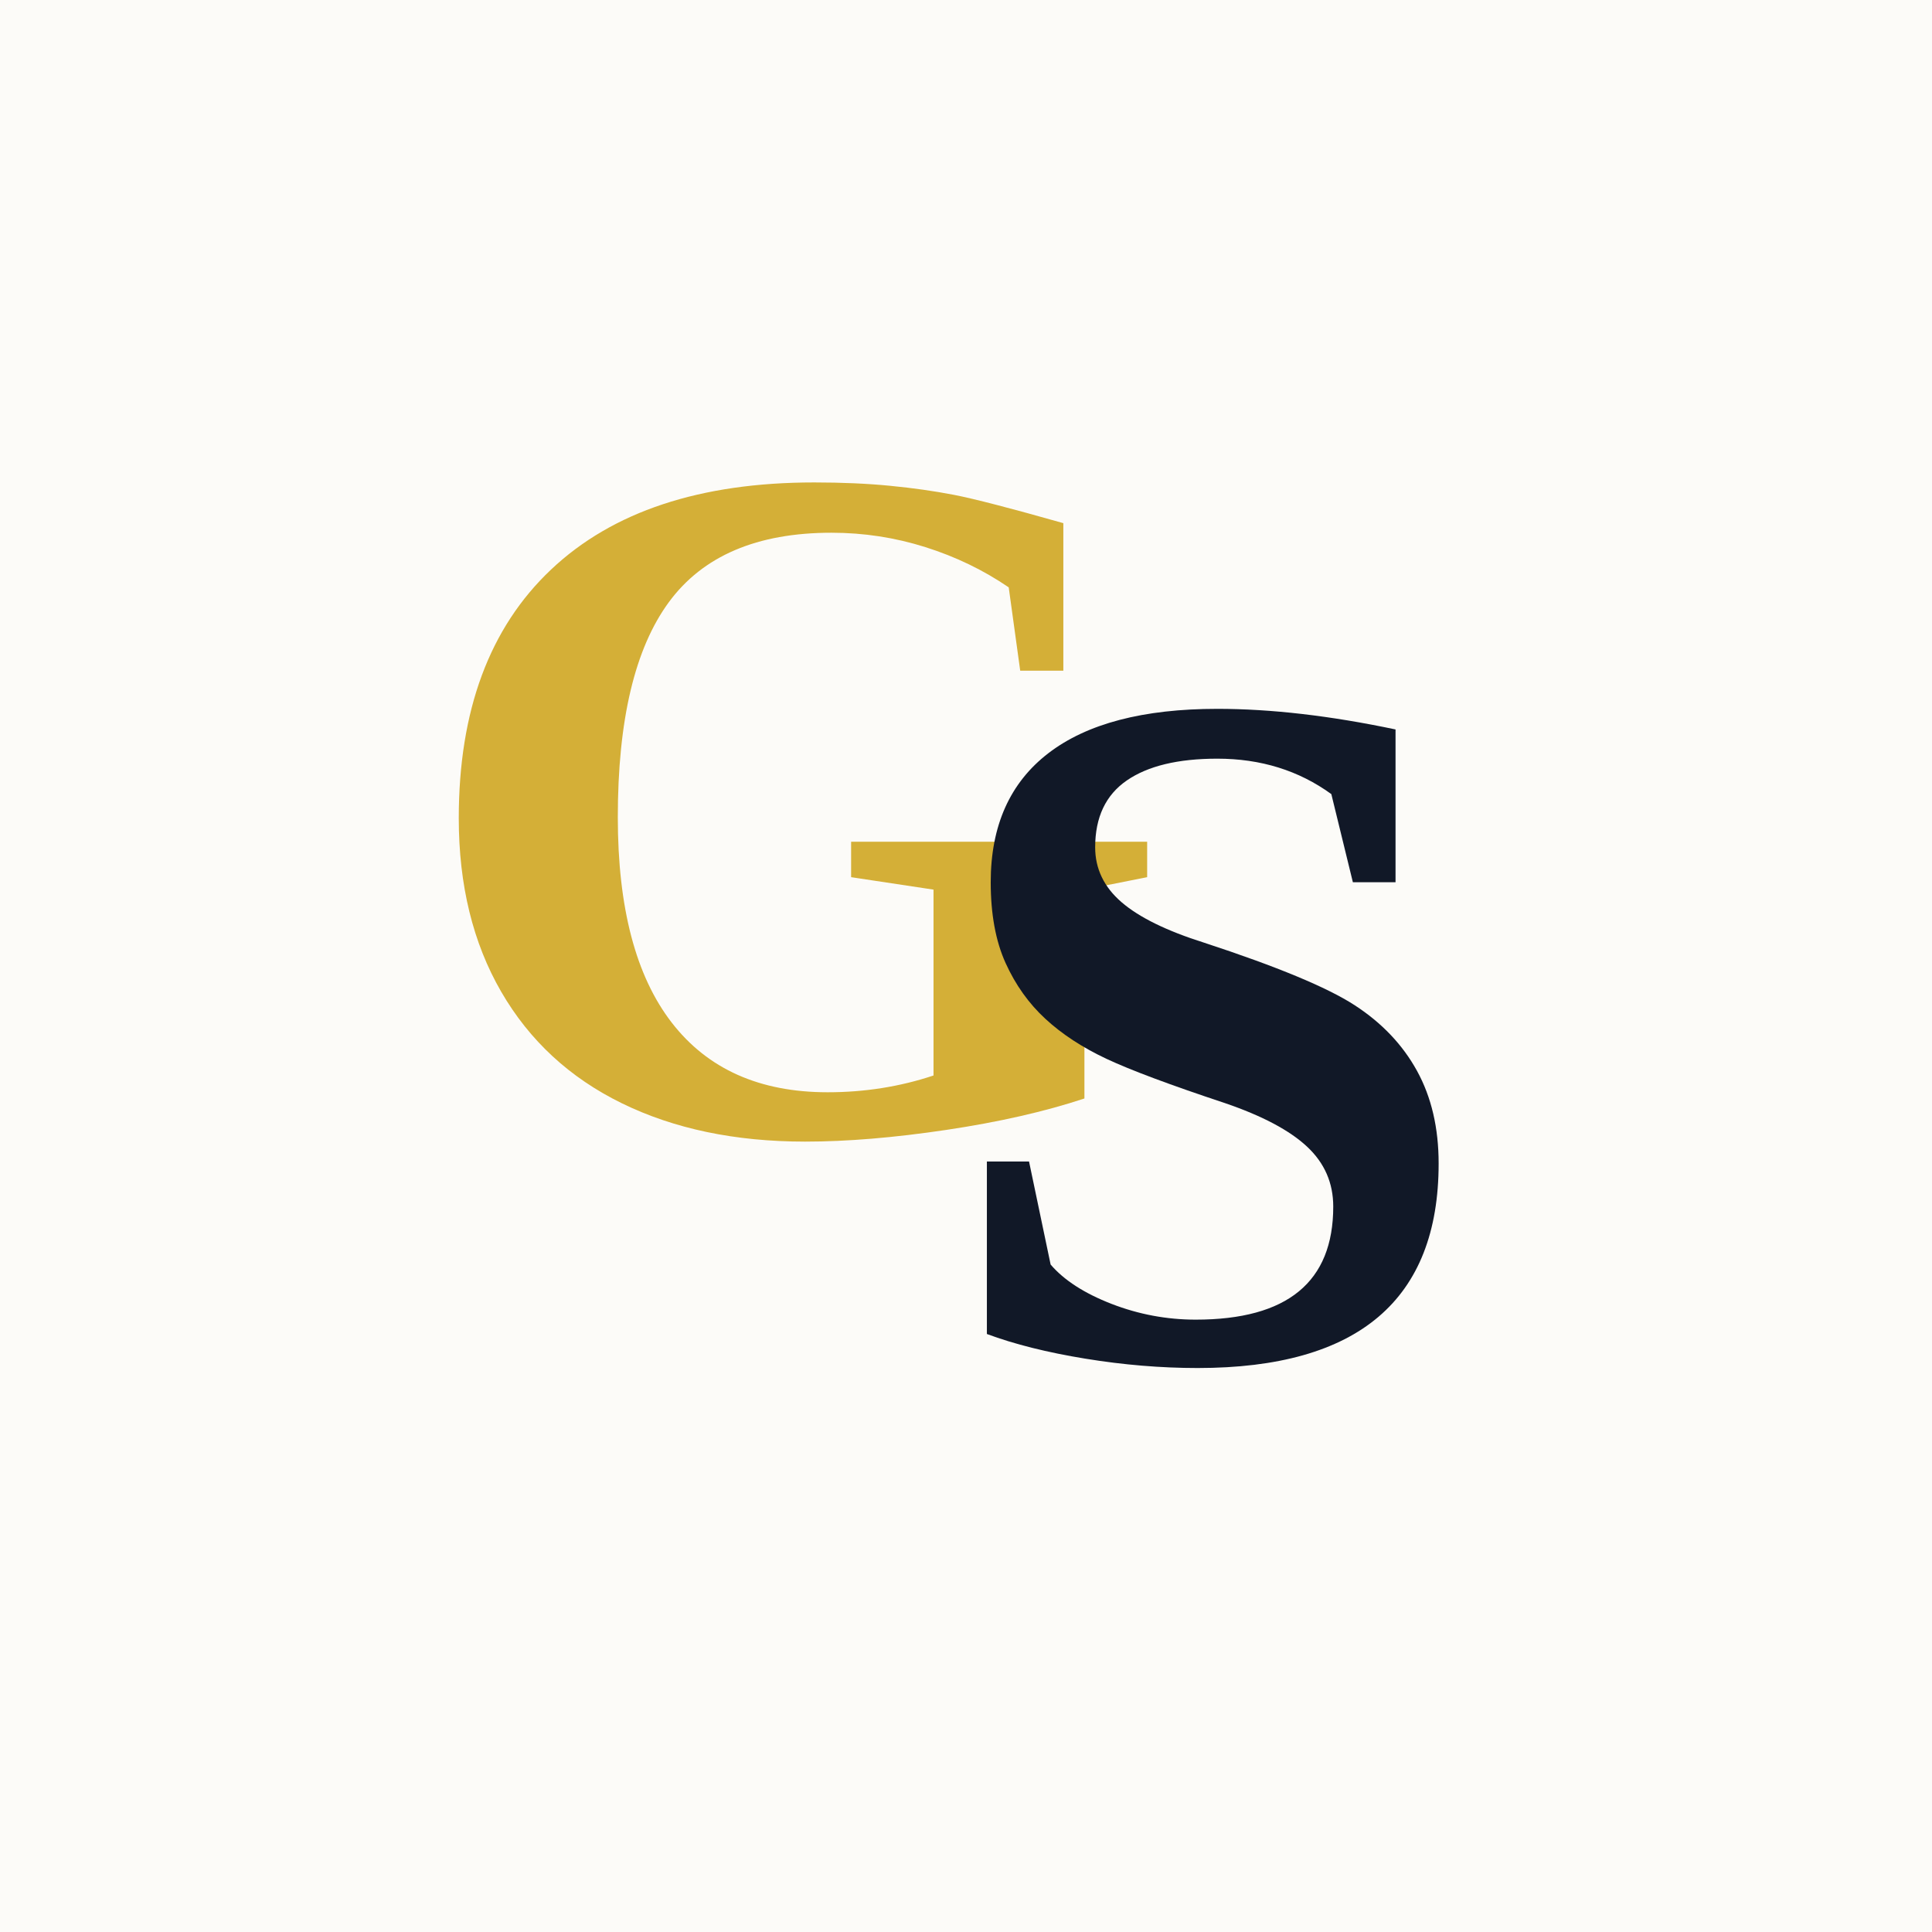
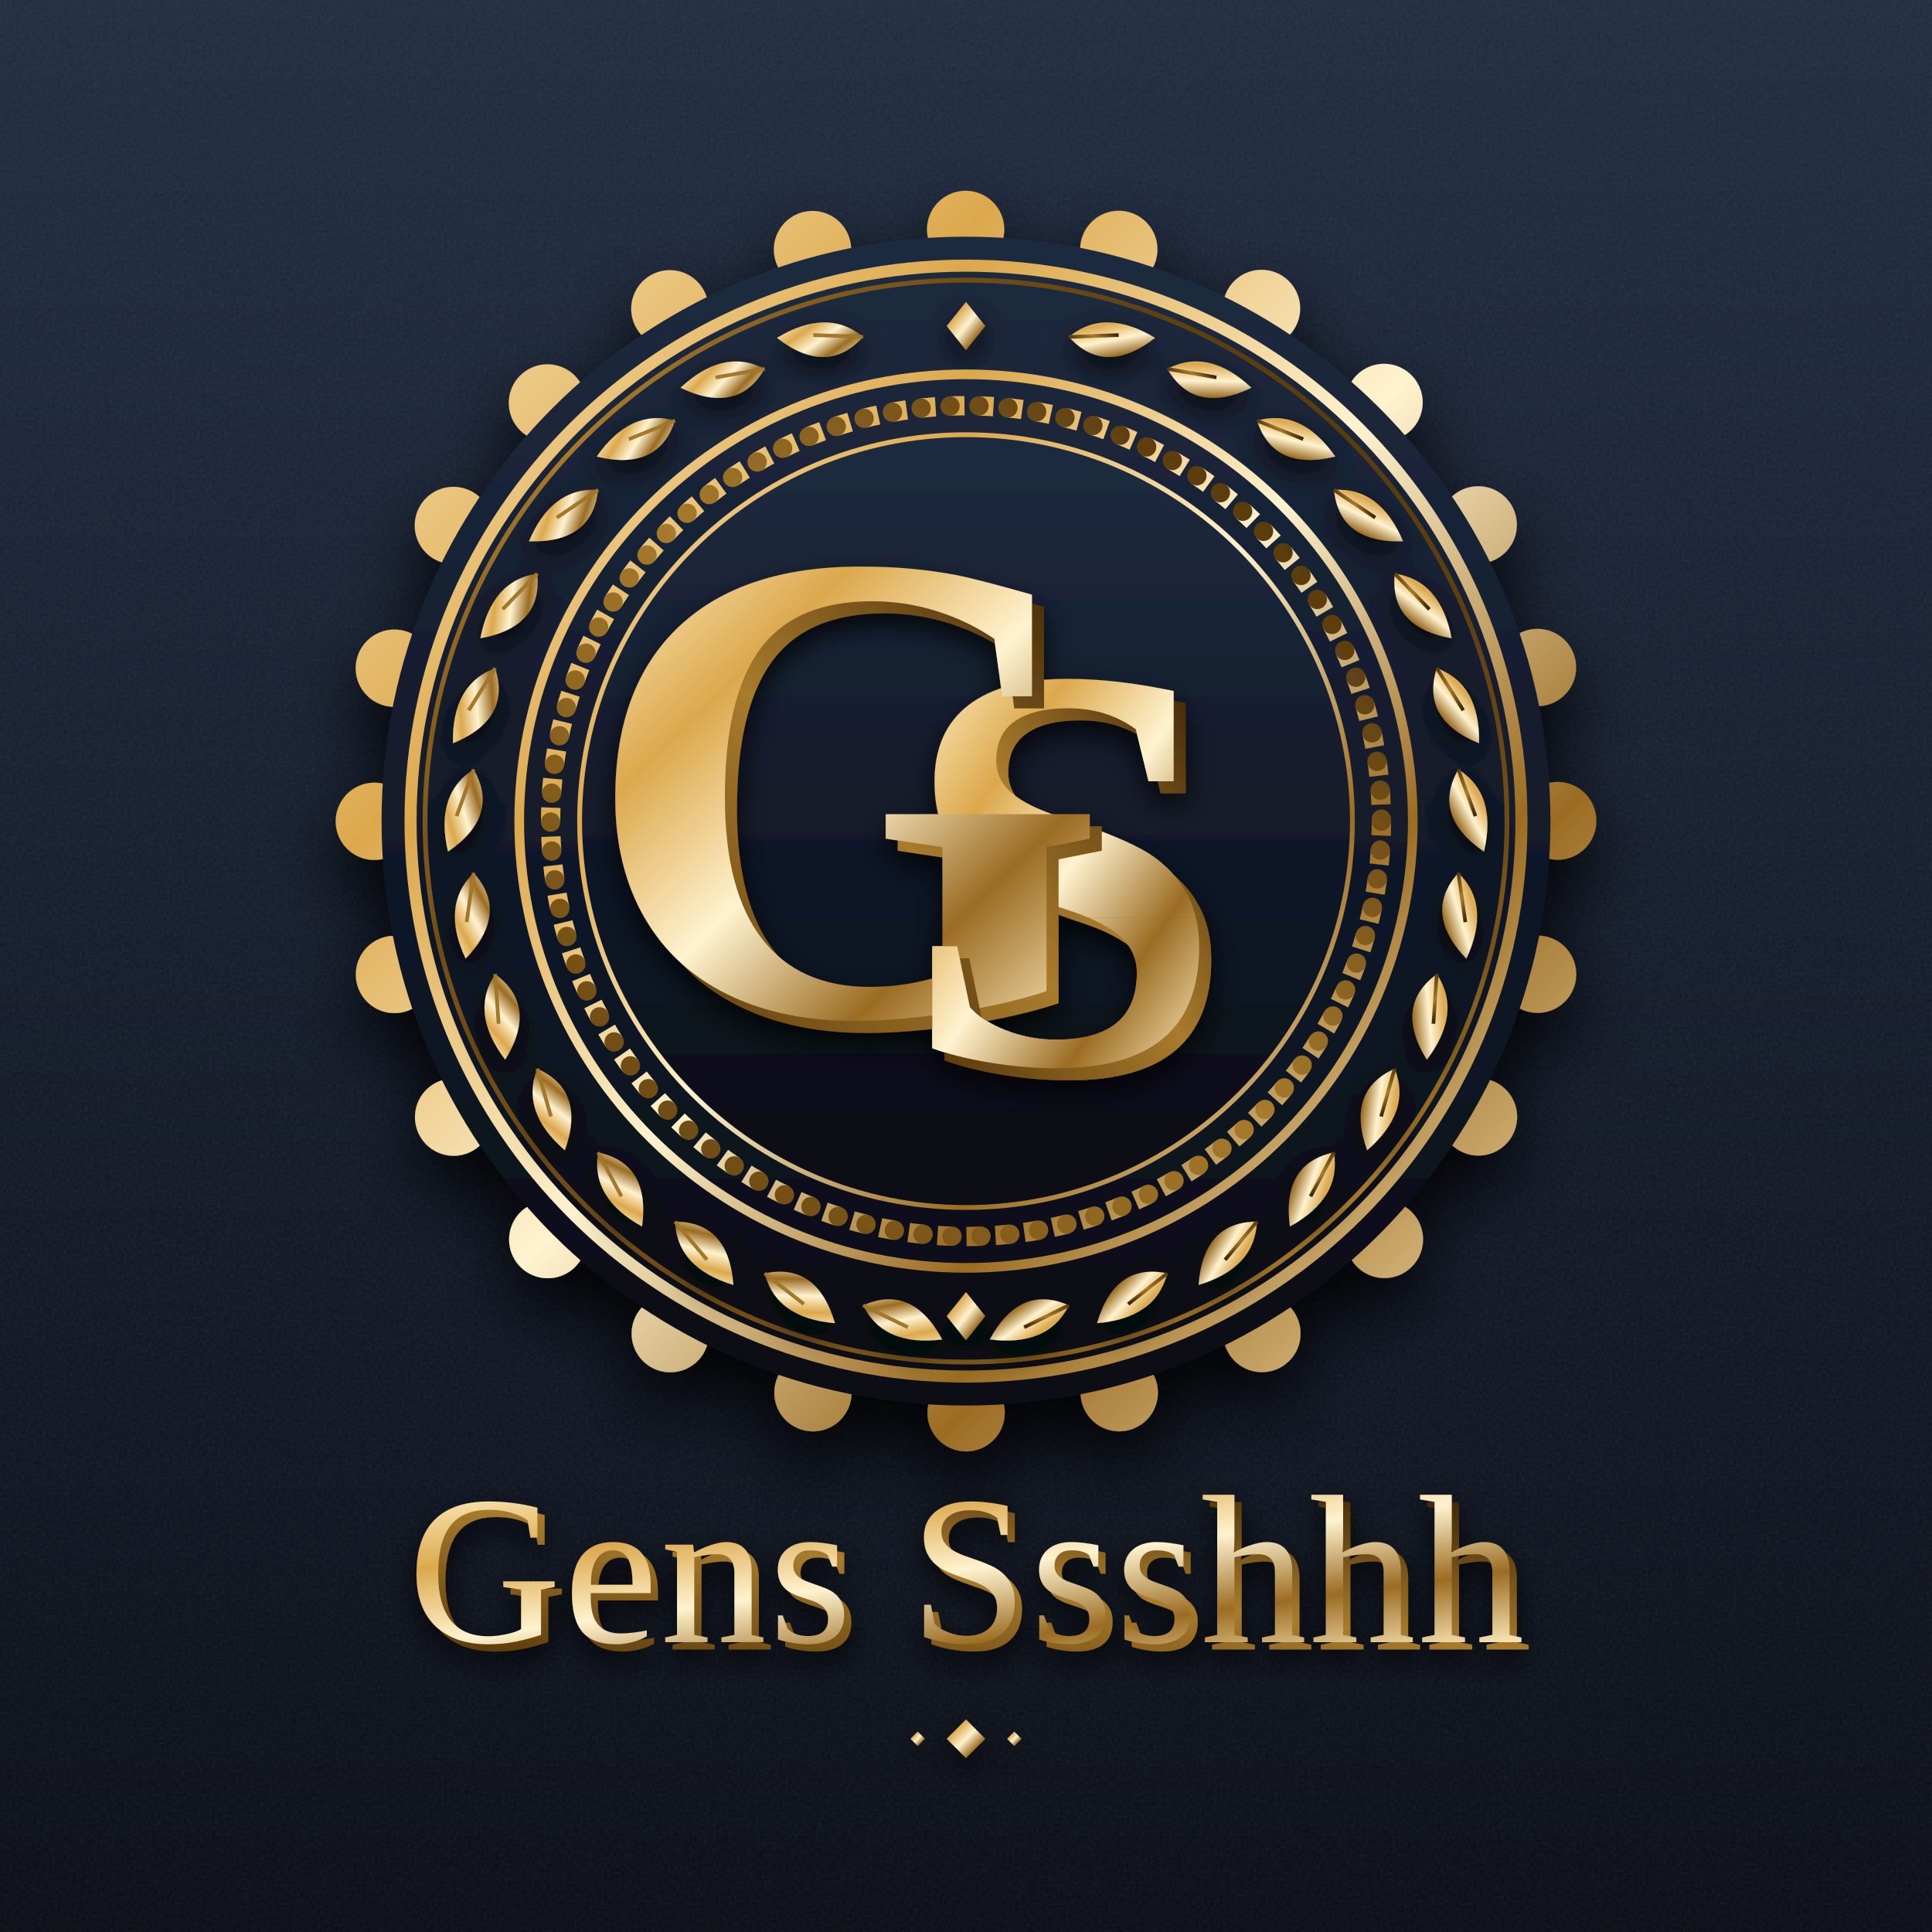
- <svg xmlns="http://www.w3.org/2000/svg" viewBox="0 0 1024 1024" width="1024" height="1024">
-   <rect width="1024" height="1024" fill="#FCFBF8" />
-   <g font-family="Georgia, Times New Roman, serif" font-weight="bold">
-     <text x="420" y="600" font-size="520" fill="#D4AF37" text-anchor="middle">G</text>
-     <text x="640" y="720" font-size="520" fill="#111827" text-anchor="middle">S</text>
+ <svg xmlns="http://www.w3.org/2000/svg" viewBox="0 0 800 800" width="100%" height="100%">
+   <defs>
+     <linearGradient id="gold-face" x1="0%" y1="0%" x2="100%" y2="100%">
+       <stop offset="0%" stop-color="#FCEABB" />
+       <stop offset="25%" stop-color="#DCA84D" />
+       <stop offset="50%" stop-color="#FFF3D0" />
+       <stop offset="75%" stop-color="#9B6C23" />
+       <stop offset="100%" stop-color="#FCEABB" />
+     </linearGradient>
+     <linearGradient id="gold-extrusion" x1="0%" y1="100%" x2="100%" y2="0%">
+       <stop offset="0%" stop-color="#5A3A0B" />
+       <stop offset="50%" stop-color="#A87B2D" />
+       <stop offset="100%" stop-color="#3A2203" />
+     </linearGradient>
+     <linearGradient id="bg-navy" x1="0%" y1="0%" x2="0%" y2="100%">
+       <stop offset="0%" stop-color="#1F2B40" />
+       <stop offset="50%" stop-color="#121A2A" />
+       <stop offset="100%" stop-color="#080C14" />
+     </linearGradient>
+     <filter id="leather-texture">
+       <feTurbulence type="fractalNoise" baseFrequency="0.8" numOctaves="4" stitchTiles="stitch" />
+       <feColorMatrix type="matrix" values="1 0 0 0 0, 0 1 0 0 0, 0 0 1 0 0, 0 0 0 0.15 0" />
+     </filter>
+     <filter id="heavy-shadow" x="-20%" y="-20%" width="140%" height="140%">
+       <feDropShadow dx="0" dy="14" stdDeviation="15" flood-color="#000000" flood-opacity="0.9" />
+     </filter>
+     <filter id="bevel-shadow" x="-10%" y="-10%" width="120%" height="120%">
+       <feDropShadow dx="0" dy="5" stdDeviation="6" flood-color="#000000" flood-opacity="0.8" />
+     </filter>
+     <g id="leaf-r">
+       <path d="M 400 135 Q 412 120 435 128 Q 418 148 400 135" fill="url(#gold-face)" />
+       <path d="M 400 135 L 420 130" stroke="url(#gold-extrusion)" stroke-width="1.5" />
+     </g>
+     <g id="leaf-l">
+       <path d="M 400 135 Q 388 120 365 128 Q 382 148 400 135" fill="url(#gold-face)" />
+       <path d="M 400 135 L 380 130" stroke="url(#gold-extrusion)" stroke-width="1.5" />
+     </g>
+     <clipPath id="clip-bottom-s">
+       <rect x="0" y="380" width="800" height="400" />
+     </clipPath>
+   </defs>
+   <rect width="800" height="800" fill="url(#bg-navy)" />
+   <rect width="800" height="800" filter="url(#leather-texture)" opacity="0.6" style="pointer-events:none;" />
+   <g filter="url(#heavy-shadow)">
+     <circle cx="400" cy="340" r="245" fill="none" stroke="url(#gold-face)" stroke-width="32" stroke-linecap="round" stroke-dasharray="0 64.14" />
+     <circle cx="400" cy="340" r="242" fill="url(#bg-navy)" />
+     <circle cx="400" cy="340" r="230" fill="none" stroke="url(#gold-face)" stroke-width="5" />
+     <circle cx="400" cy="340" r="224" fill="none" stroke="url(#gold-extrusion)" stroke-width="2" />
+     <g filter="url(#bevel-shadow)">
+       <use href="#leaf-r" transform="rotate(12 400 340)" />
+       <use href="#leaf-r" transform="rotate(24 400 340)" />
+       <use href="#leaf-r" transform="rotate(36 400 340)" />
+       <use href="#leaf-r" transform="rotate(48 400 340)" />
+       <use href="#leaf-r" transform="rotate(60 400 340)" />
+       <use href="#leaf-r" transform="rotate(72 400 340)" />
+       <use href="#leaf-r" transform="rotate(84 400 340)" />
+       <use href="#leaf-r" transform="rotate(96 400 340)" />
+       <use href="#leaf-r" transform="rotate(108 400 340)" />
+       <use href="#leaf-r" transform="rotate(120 400 340)" />
+       <use href="#leaf-r" transform="rotate(132 400 340)" />
+       <use href="#leaf-r" transform="rotate(144 400 340)" />
+       <use href="#leaf-r" transform="rotate(156 400 340)" />
+       <use href="#leaf-r" transform="rotate(168 400 340)" />
+       <use href="#leaf-l" transform="rotate(-12 400 340)" />
+       <use href="#leaf-l" transform="rotate(-24 400 340)" />
+       <use href="#leaf-l" transform="rotate(-36 400 340)" />
+       <use href="#leaf-l" transform="rotate(-48 400 340)" />
+       <use href="#leaf-l" transform="rotate(-60 400 340)" />
+       <use href="#leaf-l" transform="rotate(-72 400 340)" />
+       <use href="#leaf-l" transform="rotate(-84 400 340)" />
+       <use href="#leaf-l" transform="rotate(-96 400 340)" />
+       <use href="#leaf-l" transform="rotate(-108 400 340)" />
+       <use href="#leaf-l" transform="rotate(-120 400 340)" />
+       <use href="#leaf-l" transform="rotate(-132 400 340)" />
+       <use href="#leaf-l" transform="rotate(-144 400 340)" />
+       <use href="#leaf-l" transform="rotate(-156 400 340)" />
+       <use href="#leaf-l" transform="rotate(-168 400 340)" />
+       <polygon points="400,125 408,135 400,145 392,135" fill="url(#gold-face)" />
+       <polygon points="400,535 408,545 400,555 392,545" fill="url(#gold-face)" />
+     </g>
+     <circle cx="400" cy="340" r="185" fill="none" stroke="url(#gold-face)" stroke-width="4" />
+     <circle cx="400" cy="340" r="172" fill="none" stroke="url(#gold-face)" stroke-width="8" stroke-dasharray="6 6" />
+     <circle cx="400" cy="340" r="172" fill="none" stroke="url(#gold-extrusion)" stroke-width="8" stroke-dasharray="0 12" stroke-linecap="round" />
+     <circle cx="400" cy="340" r="160" fill="url(#bg-navy)" stroke="url(#gold-face)" stroke-width="2" />
+   </g>
+   <g font-family="Georgia, 'Times New Roman', serif" font-weight="bold" filter="url(#bevel-shadow)">
+     <text x="445" y="445" font-size="240" fill="url(#gold-extrusion)" text-anchor="middle">S</text>
+     <text x="440" y="440" font-size="240" fill="url(#gold-face)" text-anchor="middle">S</text>
+     <text x="355" y="425" font-size="280" fill="url(#gold-extrusion)" text-anchor="middle">G</text>
+     <text x="350" y="420" font-size="280" fill="url(#gold-face)" text-anchor="middle">G</text>
+     <g clip-path="url(#clip-bottom-s)">
+       <text x="445" y="445" font-size="240" fill="url(#gold-extrusion)" text-anchor="middle">S</text>
+       <text x="440" y="440" font-size="240" fill="url(#gold-face)" text-anchor="middle">S</text>
+     </g>
+   </g>
+   <g filter="url(#bevel-shadow)">
+     <text x="403" y="683" font-family="Georgia, 'Times New Roman', serif" font-size="88" fill="url(#gold-extrusion)" text-anchor="middle" letter-spacing="1">Gens Ssshhh</text>
+     <text x="400" y="680" font-family="Georgia, 'Times New Roman', serif" font-size="88" fill="url(#gold-face)" text-anchor="middle" letter-spacing="1">Gens Ssshhh</text>
+     <path d="M 280 720 L 385 720 M 415 720 L 520 720" stroke="url(#gold-face)" stroke-width="3" stroke-linecap="round" />
+     <polygon points="400,712 408,720 400,728 392,720" fill="url(#gold-face)" />
+     <polygon points="380,717 383,720 380,723 377,720" fill="url(#gold-face)" />
+     <polygon points="420,717 423,720 420,723 417,720" fill="url(#gold-face)" />
  </g>
</svg>
